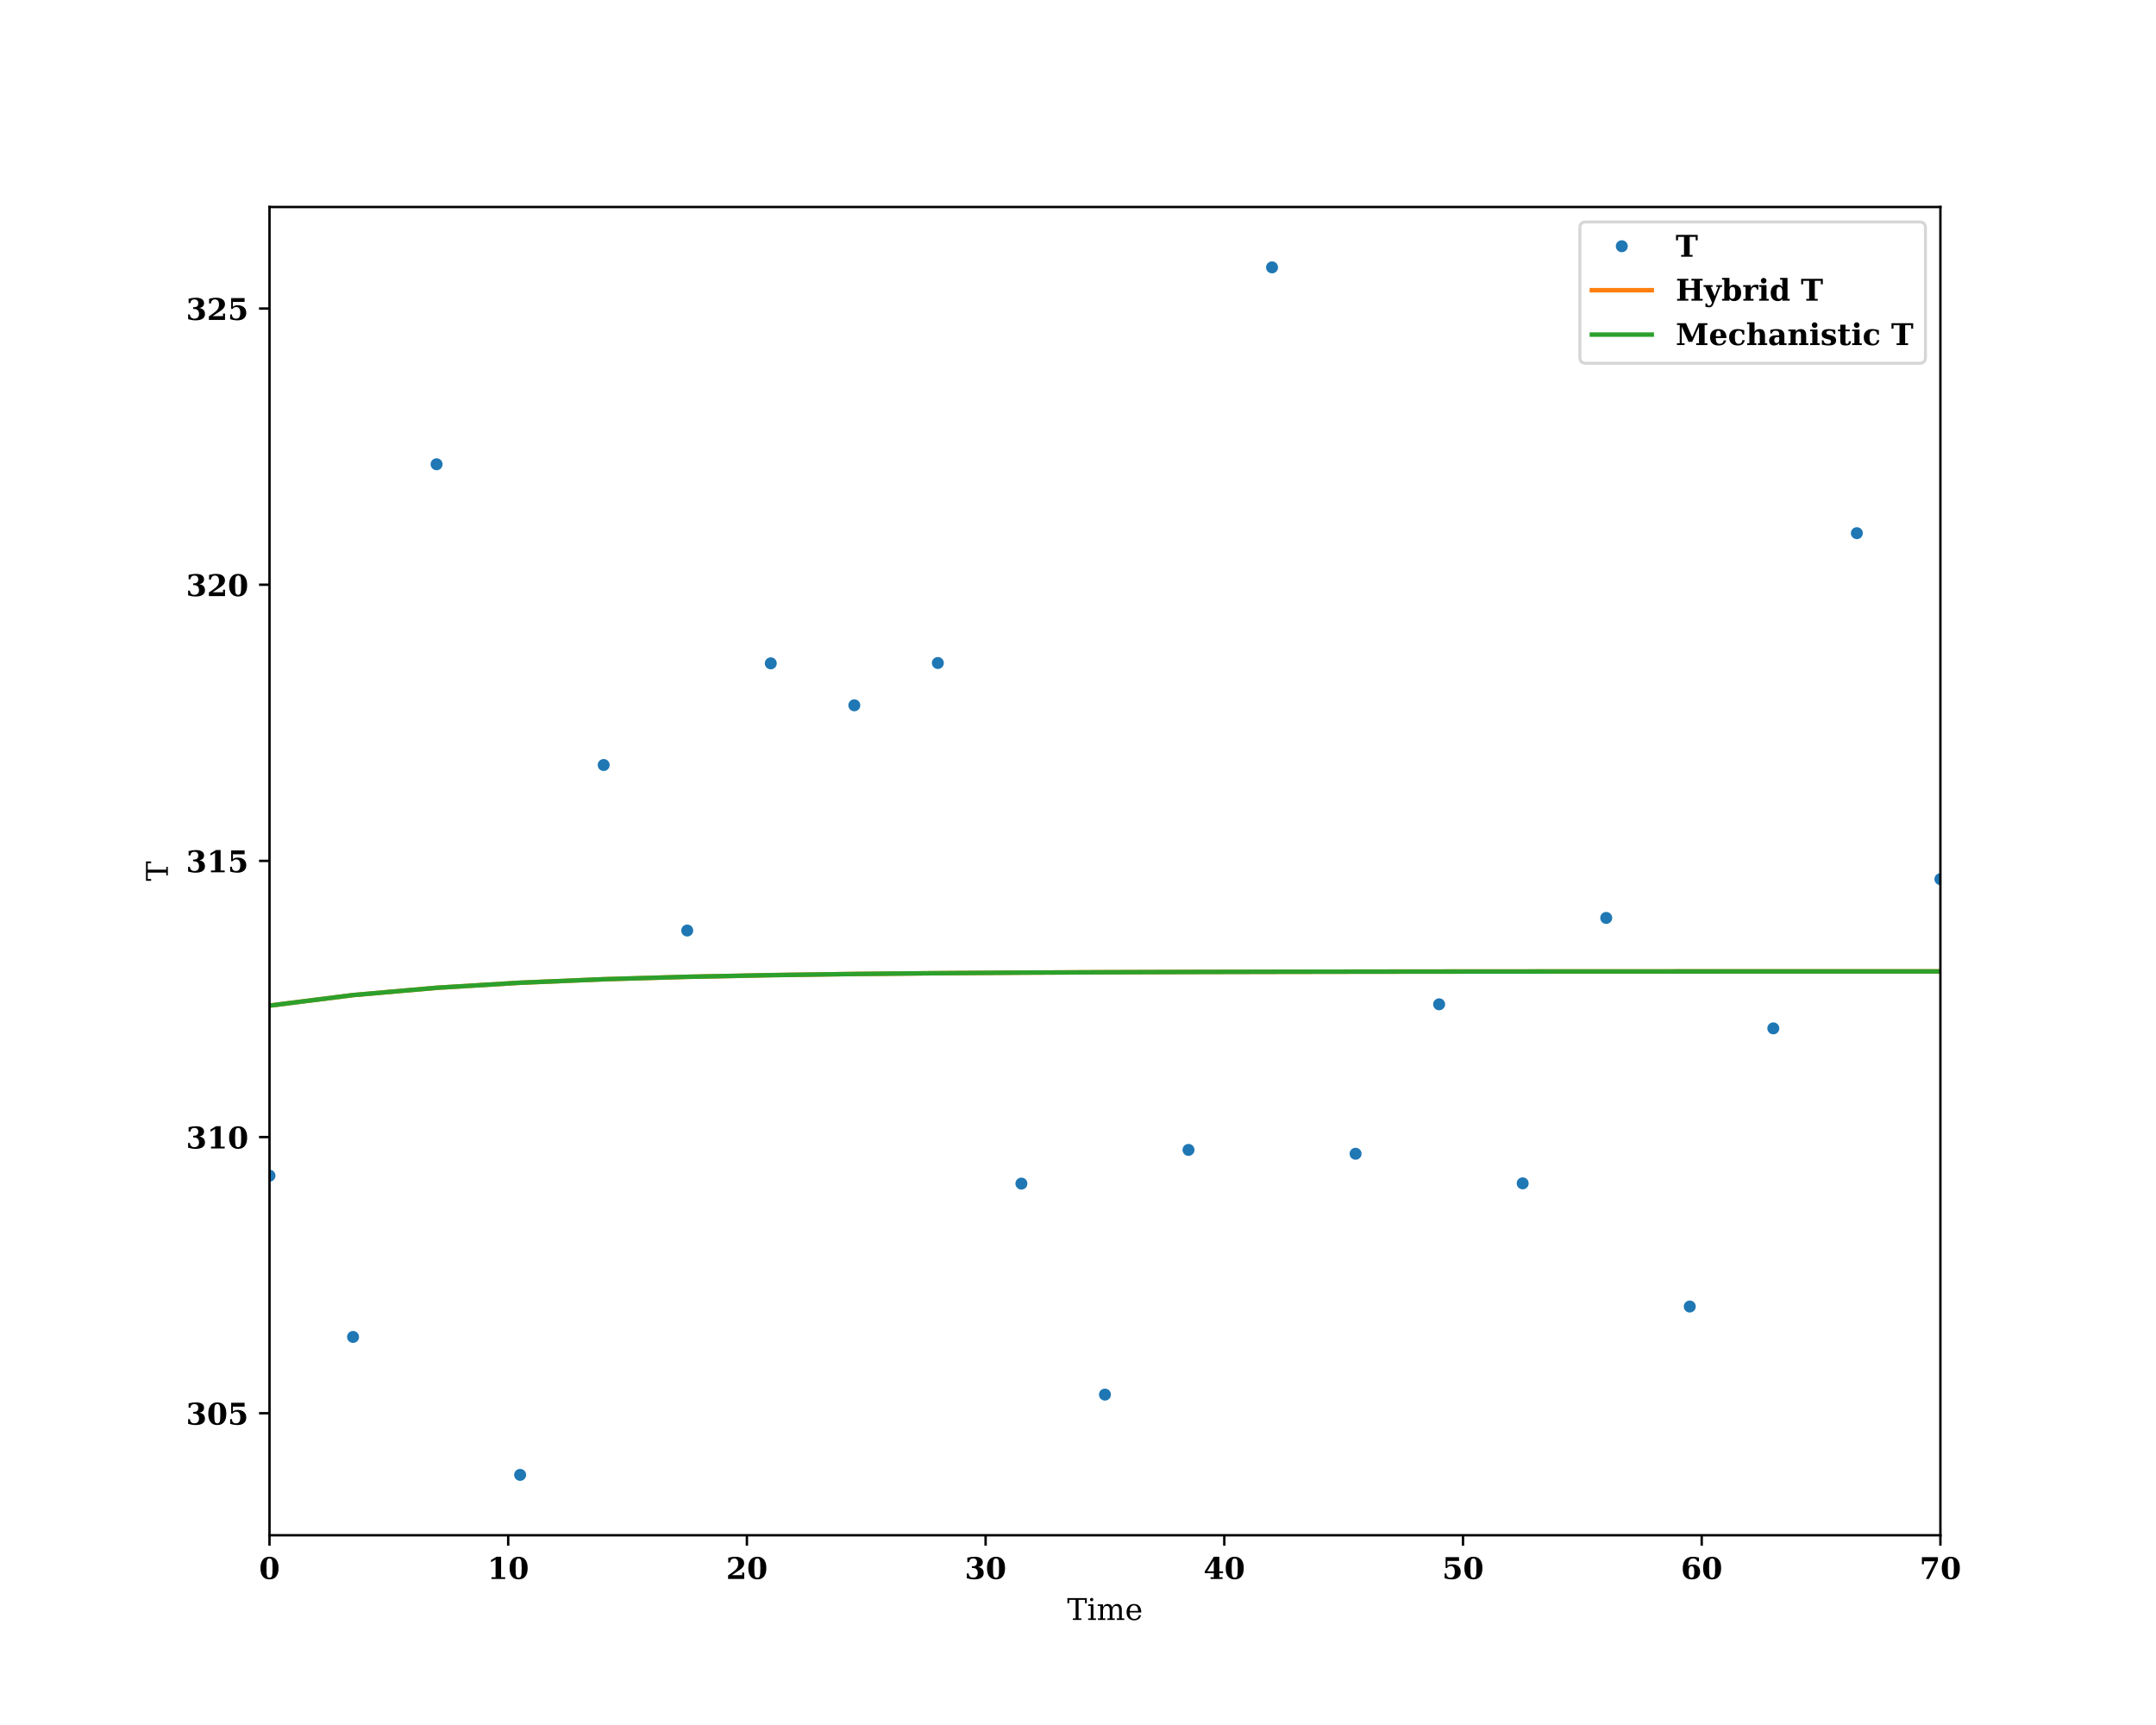
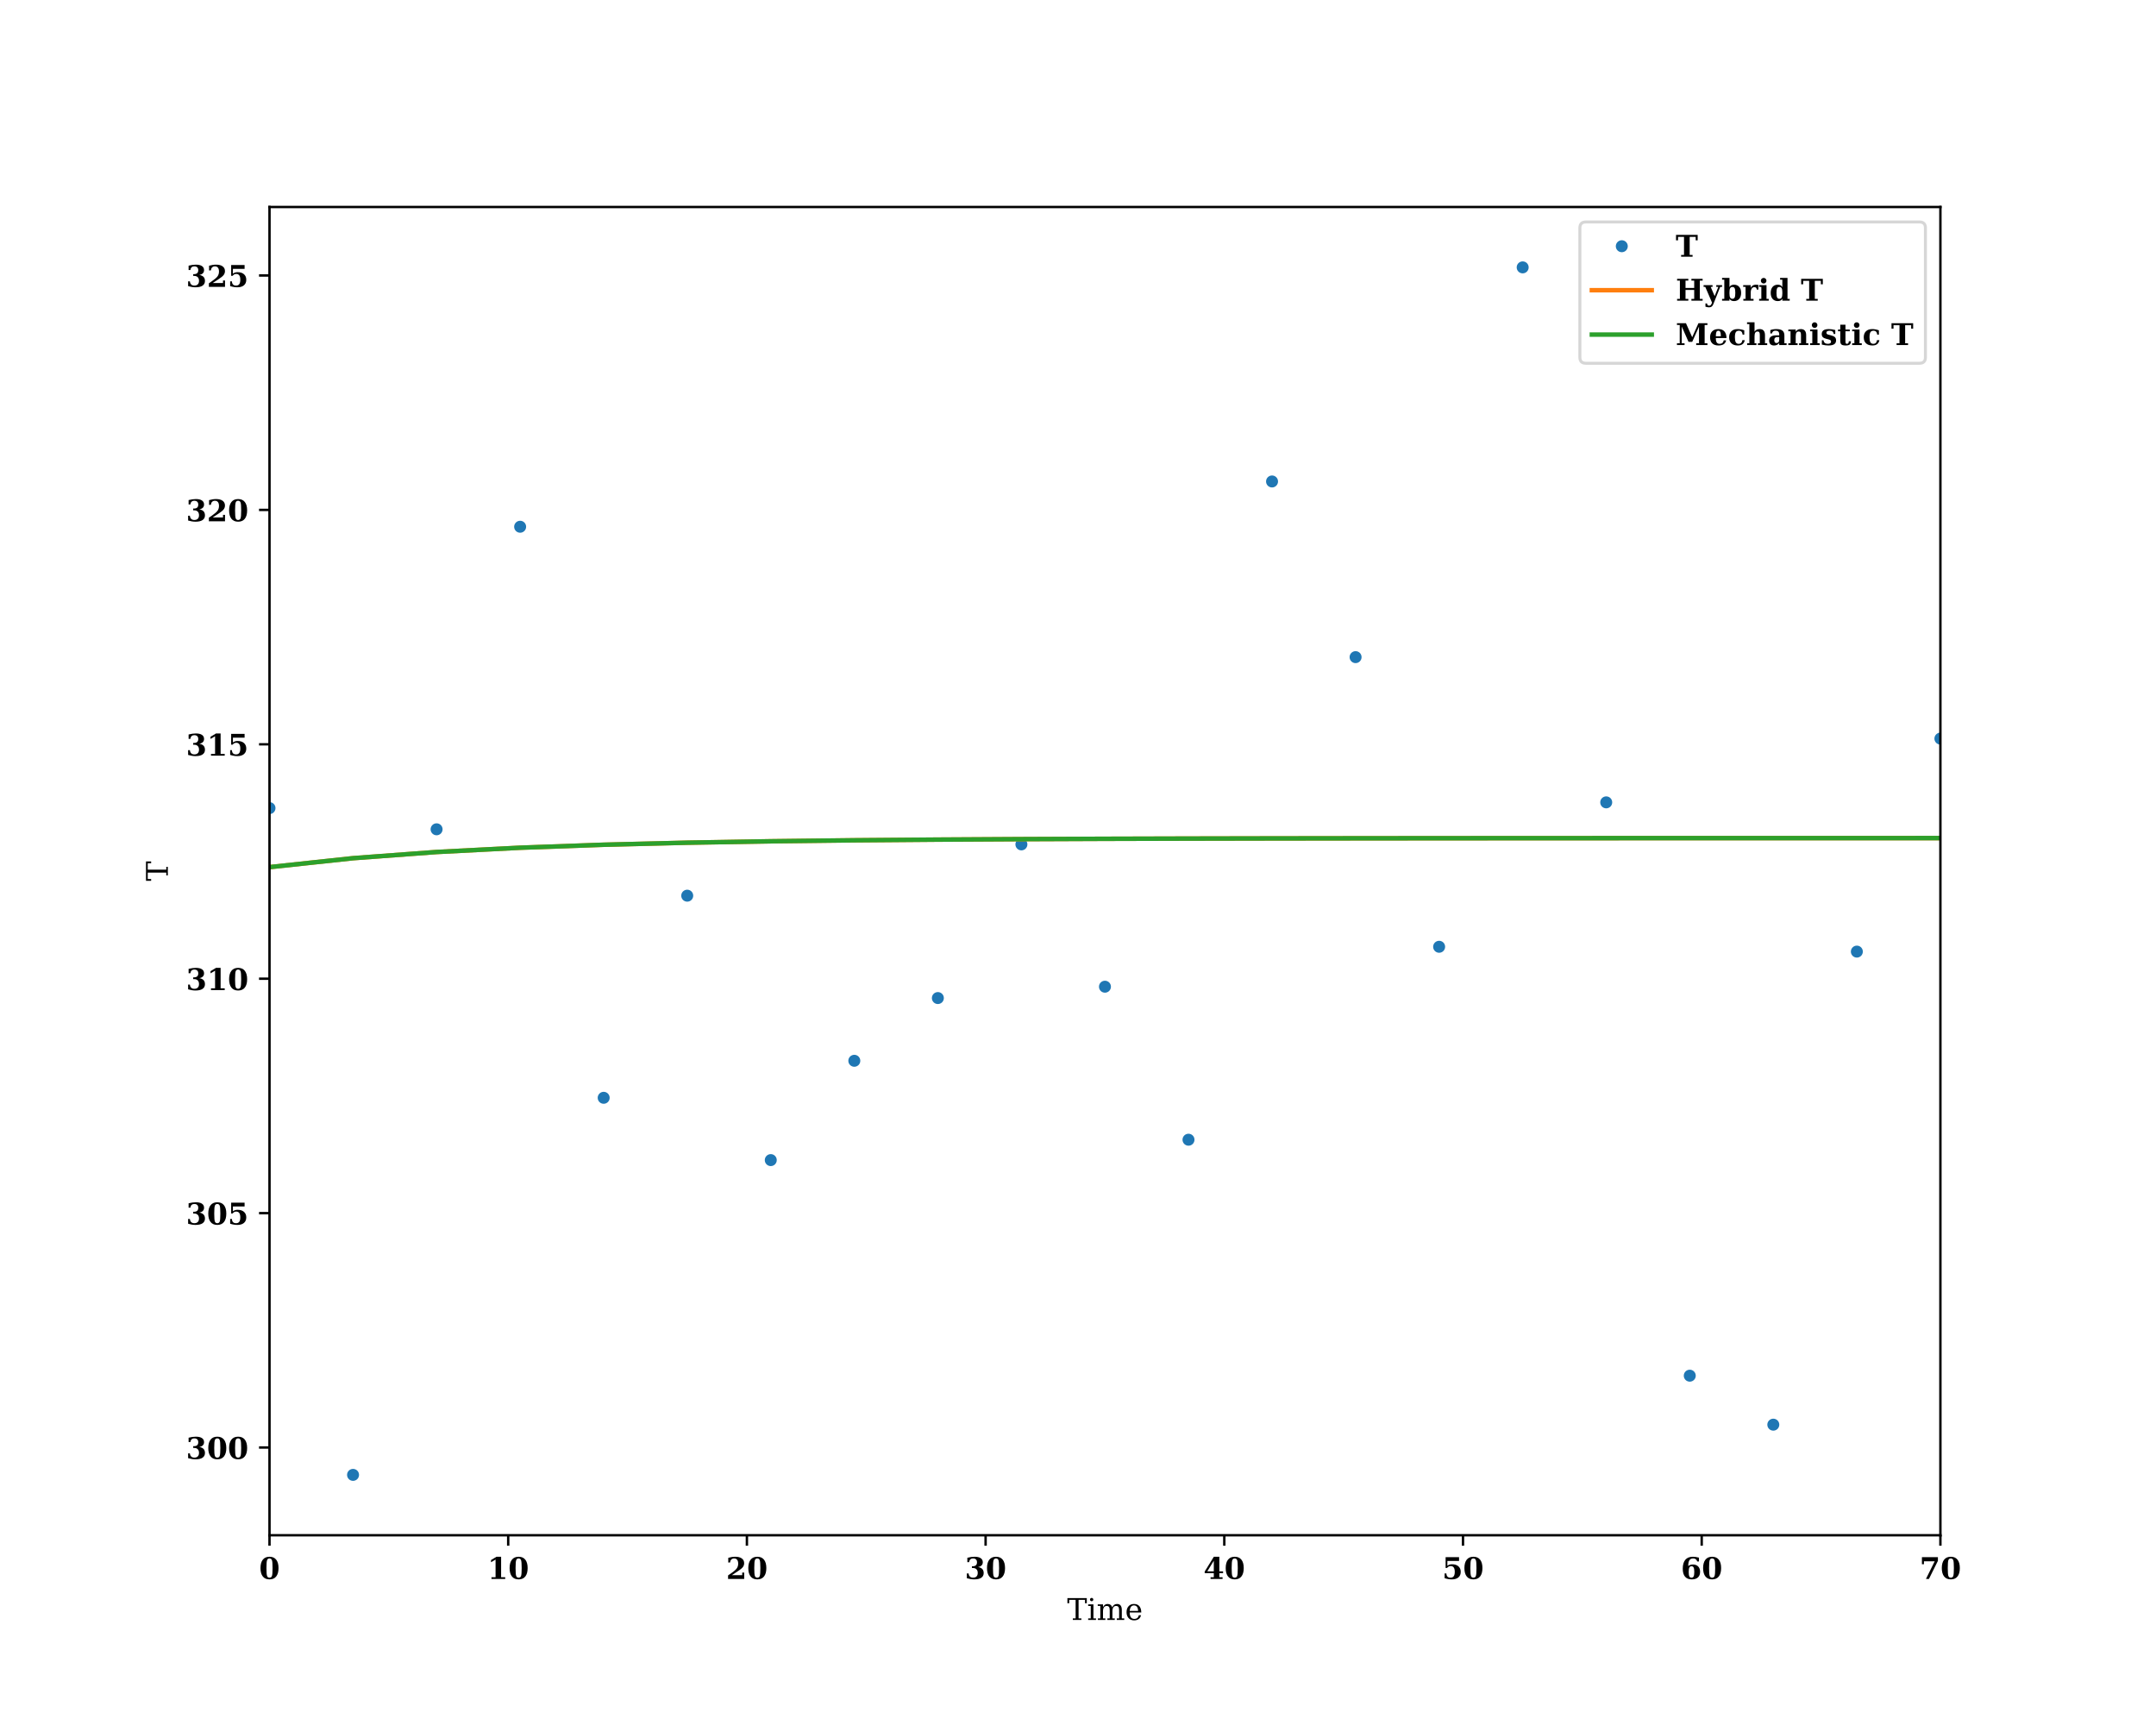
<svg xmlns="http://www.w3.org/2000/svg" xmlns:xlink="http://www.w3.org/1999/xlink" width="720pt" height="576pt" viewBox="0 0 720 576" version="1.1">
  <defs>
    <style type="text/css">*{stroke-linejoin: round; stroke-linecap: butt}</style>
  </defs>
  <g id="figure_1">
    <g id="patch_1">
      <path d="M 0 576  L 720 576  L 720 0  L 0 0  z " style="fill: #ffffff" />
    </g>
    <g id="axes_1">
      <g id="patch_2">
        <path d="M 90 512.64  L 648 512.64  L 648 69.12  L 90 69.12  z " style="fill: #ffffff" />
      </g>
      <g id="matplotlib.axis_1">
        <g id="xtick_1">
          <g id="line2d_1">
            <defs>
-               <path id="m3ae16d2e8d" d="M 0 0  L 0 3.5  " style="stroke: #000000; stroke-width: 0.8" />
-             </defs>
-             <g>
-               <use xlink:href="#m3ae16d2e8d" x="90" y="512.64" style="stroke: #000000; stroke-width: 0.8" />
+               <path id="m13c02e5222" d="M 0 0  L 0 3.5  " style="stroke: #000000; stroke-width: 0.8" />
+             </defs>
+             <g>
+               <use xlink:href="#m13c02e5222" x="90" y="512.64" style="stroke: #000000; stroke-width: 0.8" />
            </g>
          </g>
          <g id="text_1">
            <g transform="translate(86.52109 527.2384) scale(0.1 -0.1)">
              <defs>
                <path id="DejaVuSerif-Bold-30" d="M 2228 275  Q 2603 275 2742 615  Q 2881 956 2881 2328  Q 2881 3691 2742 4037  Q 2603 4384 2228 4384  Q 1853 4384 1714 4043  Q 1575 3703 1575 2328  Q 1575 956 1714 615  Q 1853 275 2228 275  z M 2228 -91  Q 1294 -91 797 532  Q 300 1156 300 2328  Q 300 3500 797 4125  Q 1294 4750 2228 4750  Q 3159 4750 3656 4125  Q 4153 3500 4153 2328  Q 4153 1156 3656 532  Q 3159 -91 2228 -91  z " transform="scale(0.015625)" />
              </defs>
              <use xlink:href="#DejaVuSerif-Bold-30" />
            </g>
          </g>
        </g>
        <g id="xtick_2">
          <g id="line2d_2">
            <g>
-               <use xlink:href="#m3ae16d2e8d" x="169.714" y="512.64" style="stroke: #000000; stroke-width: 0.8" />
+               <use xlink:href="#m13c02e5222" x="169.714" y="512.64" style="stroke: #000000; stroke-width: 0.8" />
            </g>
          </g>
          <g id="text_2">
            <g transform="translate(162.7565 527.2384) scale(0.1 -0.1)">
              <defs>
                <path id="DejaVuSerif-Bold-31" d="M 878 0  L 878 378  L 1753 378  L 1753 4153  L 781 3578  L 781 4044  L 1953 4750  L 2938 4750  L 2938 378  L 3816 378  L 3816 0  L 878 0  z " transform="scale(0.015625)" />
              </defs>
              <use xlink:href="#DejaVuSerif-Bold-31" />
              <use xlink:href="#DejaVuSerif-Bold-30" x="69.58" />
            </g>
          </g>
        </g>
        <g id="xtick_3">
          <g id="line2d_3">
            <g>
-               <use xlink:href="#m3ae16d2e8d" x="249.429" y="512.64" style="stroke: #000000; stroke-width: 0.8" />
+               <use xlink:href="#m13c02e5222" x="249.429" y="512.64" style="stroke: #000000; stroke-width: 0.8" />
            </g>
          </g>
          <g id="text_3">
            <g transform="translate(242.4708 527.2384) scale(0.1 -0.1)">
              <defs>
                <path id="DejaVuSerif-Bold-32" d="M 844 3513  L 469 3513  L 469 4519  Q 850 4634 1223 4692  Q 1597 4750 1978 4750  Q 2869 4750 3367 4386  Q 3866 4022 3866 3372  Q 3866 2909 3591 2542  Q 3316 2175 2541 1672  L 1241 819  L 3450 819  L 3450 1369  L 3878 1369  L 3878 0  L 428 0  L 428 763  L 1119 1241  Q 2003 1850 2297 2278  Q 2591 2706 2591 3278  Q 2591 3819 2367 4101  Q 2144 4384 1716 4384  Q 1347 4384 1125 4161  Q 903 3938 844 3513  z " transform="scale(0.015625)" />
              </defs>
              <use xlink:href="#DejaVuSerif-Bold-32" />
              <use xlink:href="#DejaVuSerif-Bold-30" x="69.58" />
            </g>
          </g>
        </g>
        <g id="xtick_4">
          <g id="line2d_4">
            <g>
-               <use xlink:href="#m3ae16d2e8d" x="329.143" y="512.64" style="stroke: #000000; stroke-width: 0.8" />
+               <use xlink:href="#m13c02e5222" x="329.143" y="512.64" style="stroke: #000000; stroke-width: 0.8" />
            </g>
          </g>
          <g id="text_4">
            <g transform="translate(322.185 527.2384) scale(0.1 -0.1)">
              <defs>
                <path id="DejaVuSerif-Bold-33" d="M 550 4531  Q 963 4641 1350 4695  Q 1738 4750 2106 4750  Q 2950 4750 3401 4448  Q 3853 4147 3853 3584  Q 3853 3163 3593 2900  Q 3334 2638 2834 2547  Q 3444 2450 3744 2131  Q 4044 1813 4044 1259  Q 4044 606 3526 257  Q 3009 -91 2028 -91  Q 1659 -91 1267 -28  Q 875 34 447 159  L 447 1184  L 825 1184  Q 859 741 1103 508  Q 1347 275 1778 275  Q 2253 275 2512 539  Q 2772 803 2772 1288  Q 2772 1794 2501 2069  Q 2231 2344 1734 2344  L 1528 2344  L 1528 2719  L 1691 2719  Q 2150 2719 2381 2931  Q 2613 3144 2613 3566  Q 2613 3963 2395 4173  Q 2178 4384 1772 4384  Q 1403 4384 1187 4182  Q 972 3981 928 3597  L 550 3597  L 550 4531  z " transform="scale(0.015625)" />
              </defs>
              <use xlink:href="#DejaVuSerif-Bold-33" />
              <use xlink:href="#DejaVuSerif-Bold-30" x="69.58" />
            </g>
          </g>
        </g>
        <g id="xtick_5">
          <g id="line2d_5">
            <g>
-               <use xlink:href="#m3ae16d2e8d" x="408.857" y="512.64" style="stroke: #000000; stroke-width: 0.8" />
+               <use xlink:href="#m13c02e5222" x="408.857" y="512.64" style="stroke: #000000; stroke-width: 0.8" />
            </g>
          </g>
          <g id="text_5">
            <g transform="translate(401.8993 527.2384) scale(0.1 -0.1)">
              <defs>
                <path id="DejaVuSerif-Bold-34" d="M 4084 0  L 1516 0  L 1516 378  L 2209 378  L 2209 1228  L 263 1228  L 263 1588  L 2216 4750  L 3391 4750  L 3391 1631  L 4191 1631  L 4191 1228  L 3391 1228  L 3391 378  L 4084 378  L 4084 0  z M 2209 1631  L 2209 3897  L 819 1631  L 2209 1631  z " transform="scale(0.015625)" />
              </defs>
              <use xlink:href="#DejaVuSerif-Bold-34" />
              <use xlink:href="#DejaVuSerif-Bold-30" x="69.58" />
            </g>
          </g>
        </g>
        <g id="xtick_6">
          <g id="line2d_6">
            <g>
-               <use xlink:href="#m3ae16d2e8d" x="488.571" y="512.64" style="stroke: #000000; stroke-width: 0.8" />
+               <use xlink:href="#m13c02e5222" x="488.571" y="512.64" style="stroke: #000000; stroke-width: 0.8" />
            </g>
          </g>
          <g id="text_6">
            <g transform="translate(481.6136 527.2384) scale(0.1 -0.1)">
              <defs>
                <path id="DejaVuSerif-Bold-35" d="M 3609 4666  L 3609 3847  L 1113 3847  L 1113 2822  Q 1319 2981 1572 3062  Q 1825 3144 2106 3144  Q 2969 3144 3469 2708  Q 3969 2272 3969 1522  Q 3969 759 3469 334  Q 2969 -91 2069 -91  Q 1688 -91 1311 -28  Q 934 34 525 166  L 525 1184  L 900 1184  Q 919 725 1139 500  Q 1359 275 1791 275  Q 2250 275 2472 583  Q 2694 891 2694 1522  Q 2694 2144 2476 2451  Q 2259 2759 1819 2759  Q 1581 2759 1395 2661  Q 1209 2563 1050 2356  L 738 2356  L 738 4666  L 3609 4666  z " transform="scale(0.015625)" />
              </defs>
              <use xlink:href="#DejaVuSerif-Bold-35" />
              <use xlink:href="#DejaVuSerif-Bold-30" x="69.58" />
            </g>
          </g>
        </g>
        <g id="xtick_7">
          <g id="line2d_7">
            <g>
-               <use xlink:href="#m3ae16d2e8d" x="568.286" y="512.64" style="stroke: #000000; stroke-width: 0.8" />
+               <use xlink:href="#m13c02e5222" x="568.286" y="512.64" style="stroke: #000000; stroke-width: 0.8" />
            </g>
          </g>
          <g id="text_7">
            <g transform="translate(561.3279 527.2384) scale(0.1 -0.1)">
              <defs>
                <path id="DejaVuSerif-Bold-36" d="M 1575 2766  Q 1778 2928 2029 3009  Q 2281 3091 2578 3091  Q 3294 3091 3701 2672  Q 4109 2253 4109 1522  Q 4109 750 3650 329  Q 3191 -91 2344 -91  Q 1388 -91 895 486  Q 403 1063 403 2181  Q 403 3453 950 4101  Q 1497 4750 2572 4750  Q 2853 4750 3175 4703  Q 3497 4656 3866 4563  L 3866 3738  L 3488 3738  Q 3409 4056 3192 4220  Q 2975 4384 2631 4384  Q 2075 4384 1826 4003  Q 1578 3622 1575 2766  z M 2272 275  Q 2594 275 2731 548  Q 2869 822 2869 1497  Q 2869 2172 2731 2445  Q 2594 2719 2272 2719  Q 1950 2719 1814 2445  Q 1678 2172 1678 1497  Q 1678 822 1814 548  Q 1950 275 2272 275  z " transform="scale(0.015625)" />
              </defs>
              <use xlink:href="#DejaVuSerif-Bold-36" />
              <use xlink:href="#DejaVuSerif-Bold-30" x="69.58" />
            </g>
          </g>
        </g>
        <g id="xtick_8">
          <g id="line2d_8">
            <g>
-               <use xlink:href="#m3ae16d2e8d" x="648" y="512.64" style="stroke: #000000; stroke-width: 0.8" />
+               <use xlink:href="#m13c02e5222" x="648" y="512.64" style="stroke: #000000; stroke-width: 0.8" />
            </g>
          </g>
          <g id="text_8">
            <g transform="translate(641.0422 527.2384) scale(0.1 -0.1)">
              <defs>
                <path id="DejaVuSerif-Bold-37" d="M 3922 3872  L 1997 0  L 1363 0  L 3238 3781  L 934 3781  L 934 3150  L 506 3150  L 506 4666  L 3922 4666  L 3922 3872  z " transform="scale(0.015625)" />
              </defs>
              <use xlink:href="#DejaVuSerif-Bold-37" />
              <use xlink:href="#DejaVuSerif-Bold-30" x="69.58" />
            </g>
          </g>
        </g>
        <g id="text_9">
          <g transform="translate(356.3648 540.9166) scale(0.1 -0.1)">
            <defs>
              <path id="DejaVuSerif-54" d="M 1222 0  L 1222 331  L 1819 331  L 1819 4294  L 447 4294  L 447 3566  L 63 3566  L 63 4666  L 4206 4666  L 4206 3566  L 3822 3566  L 3822 4294  L 2450 4294  L 2450 331  L 3047 331  L 3047 0  L 1222 0  z " transform="scale(0.015625)" />
              <path id="DejaVuSerif-69" d="M 622 4353  Q 622 4497 726 4603  Q 831 4709 978 4709  Q 1122 4709 1226 4603  Q 1331 4497 1331 4353  Q 1331 4206 1228 4103  Q 1125 4000 978 4000  Q 831 4000 726 4103  Q 622 4206 622 4353  z M 1356 331  L 1900 331  L 1900 0  L 231 0  L 231 331  L 781 331  L 781 2988  L 231 2988  L 231 3322  L 1356 3322  L 1356 331  z " transform="scale(0.015625)" />
              <path id="DejaVuSerif-6d" d="M 3316 2675  Q 3481 3041 3739 3227  Q 3997 3413 4341 3413  Q 4863 3413 5119 3089  Q 5375 2766 5375 2113  L 5375 331  L 5894 331  L 5894 0  L 4300 0  L 4300 331  L 4800 331  L 4800 2047  Q 4800 2556 4650 2772  Q 4500 2988 4153 2988  Q 3769 2988 3567 2697  Q 3366 2406 3366 1850  L 3366 331  L 3866 331  L 3866 0  L 2291 0  L 2291 331  L 2791 331  L 2791 2069  Q 2791 2566 2641 2777  Q 2491 2988 2144 2988  Q 1759 2988 1557 2697  Q 1356 2406 1356 1850  L 1356 331  L 1856 331  L 1856 0  L 263 0  L 263 331  L 781 331  L 781 2994  L 231 2994  L 231 3322  L 1356 3322  L 1356 2731  Q 1516 3063 1762 3238  Q 2009 3413 2322 3413  Q 2709 3413 2968 3220  Q 3228 3028 3316 2675  z " transform="scale(0.015625)" />
              <path id="DejaVuSerif-65" d="M 3469 1600  L 991 1600  L 991 1575  Q 991 903 1244 561  Q 1497 219 1991 219  Q 2369 219 2611 417  Q 2853 616 2950 1006  L 3413 1006  Q 3275 459 2904 184  Q 2534 -91 1931 -91  Q 1203 -91 761 389  Q 319 869 319 1663  Q 319 2450 753 2931  Q 1188 3413 1894 3413  Q 2647 3413 3050 2948  Q 3453 2484 3469 1600  z M 2791 1931  Q 2772 2513 2545 2808  Q 2319 3103 1894 3103  Q 1497 3103 1269 2806  Q 1041 2509 991 1931  L 2791 1931  z " transform="scale(0.015625)" />
            </defs>
            <use xlink:href="#DejaVuSerif-54" />
            <use xlink:href="#DejaVuSerif-69" x="66.699" />
            <use xlink:href="#DejaVuSerif-6d" x="98.682" />
            <use xlink:href="#DejaVuSerif-65" x="193.506" />
          </g>
        </g>
      </g>
      <g id="matplotlib.axis_2">
        <g id="ytick_1">
          <g id="line2d_9">
            <defs>
-               <path id="m3e4045264d" d="M 0 0  L -3.5 0  " style="stroke: #000000; stroke-width: 0.8" />
-             </defs>
-             <g>
-               <use xlink:href="#m3e4045264d" x="90" y="471.898" style="stroke: #000000; stroke-width: 0.8" />
+               <path id="m2a83afb407" d="M 0 0  L -3.5 0  " style="stroke: #000000; stroke-width: 0.8" />
+             </defs>
+             <g>
+               <use xlink:href="#m2a83afb407" x="90" y="483.347" style="stroke: #000000; stroke-width: 0.8" />
            </g>
          </g>
          <g id="text_10">
-             <g transform="translate(62.12656 475.6971) scale(0.1 -0.1)">
-               <use xlink:href="#DejaVuSerif-Bold-33" />
-               <use xlink:href="#DejaVuSerif-Bold-30" x="69.58" />
-               <use xlink:href="#DejaVuSerif-Bold-35" x="139.16" />
+             <g transform="translate(62.12656 487.1465) scale(0.1 -0.1)">
+               <use xlink:href="#DejaVuSerif-Bold-33" />
+               <use xlink:href="#DejaVuSerif-Bold-30" x="69.58" />
+               <use xlink:href="#DejaVuSerif-Bold-30" x="139.16" />
            </g>
          </g>
        </g>
        <g id="ytick_2">
          <g id="line2d_10">
            <g>
-               <use xlink:href="#m3e4045264d" x="90" y="379.682" style="stroke: #000000; stroke-width: 0.8" />
+               <use xlink:href="#m2a83afb407" x="90" y="405.076" style="stroke: #000000; stroke-width: 0.8" />
            </g>
          </g>
          <g id="text_11">
-             <g transform="translate(62.12656 383.4808) scale(0.1 -0.1)">
+             <g transform="translate(62.12656 408.8751) scale(0.1 -0.1)">
+               <use xlink:href="#DejaVuSerif-Bold-33" />
+               <use xlink:href="#DejaVuSerif-Bold-30" x="69.58" />
+               <use xlink:href="#DejaVuSerif-Bold-35" x="139.16" />
+             </g>
+           </g>
+         </g>
+         <g id="ytick_3">
+           <g id="line2d_11">
+             <g>
+               <use xlink:href="#m2a83afb407" x="90" y="326.805" style="stroke: #000000; stroke-width: 0.8" />
+             </g>
+           </g>
+           <g id="text_12">
+             <g transform="translate(62.12656 330.6038) scale(0.1 -0.1)">
              <use xlink:href="#DejaVuSerif-Bold-33" />
              <use xlink:href="#DejaVuSerif-Bold-31" x="69.58" />
              <use xlink:href="#DejaVuSerif-Bold-30" x="139.16" />
            </g>
          </g>
        </g>
-         <g id="ytick_3">
-           <g id="line2d_11">
-             <g>
-               <use xlink:href="#m3e4045264d" x="90" y="287.465" style="stroke: #000000; stroke-width: 0.8" />
-             </g>
-           </g>
-           <g id="text_12">
-             <g transform="translate(62.12656 291.2644) scale(0.1 -0.1)">
+         <g id="ytick_4">
+           <g id="line2d_12">
+             <g>
+               <use xlink:href="#m2a83afb407" x="90" y="248.533" style="stroke: #000000; stroke-width: 0.8" />
+             </g>
+           </g>
+           <g id="text_13">
+             <g transform="translate(62.12656 252.3325) scale(0.1 -0.1)">
              <use xlink:href="#DejaVuSerif-Bold-33" />
              <use xlink:href="#DejaVuSerif-Bold-31" x="69.58" />
              <use xlink:href="#DejaVuSerif-Bold-35" x="139.16" />
            </g>
          </g>
        </g>
-         <g id="ytick_4">
-           <g id="line2d_12">
-             <g>
-               <use xlink:href="#m3e4045264d" x="90" y="195.249" style="stroke: #000000; stroke-width: 0.8" />
-             </g>
-           </g>
-           <g id="text_13">
-             <g transform="translate(62.12656 199.0481) scale(0.1 -0.1)">
+         <g id="ytick_5">
+           <g id="line2d_13">
+             <g>
+               <use xlink:href="#m2a83afb407" x="90" y="170.262" style="stroke: #000000; stroke-width: 0.8" />
+             </g>
+           </g>
+           <g id="text_14">
+             <g transform="translate(62.12656 174.0612) scale(0.1 -0.1)">
              <use xlink:href="#DejaVuSerif-Bold-33" />
              <use xlink:href="#DejaVuSerif-Bold-32" x="69.58" />
              <use xlink:href="#DejaVuSerif-Bold-30" x="139.16" />
            </g>
          </g>
        </g>
-         <g id="ytick_5">
-           <g id="line2d_13">
-             <g>
-               <use xlink:href="#m3e4045264d" x="90" y="103.033" style="stroke: #000000; stroke-width: 0.8" />
-             </g>
-           </g>
-           <g id="text_14">
-             <g transform="translate(62.12656 106.8317) scale(0.1 -0.1)">
+         <g id="ytick_6">
+           <g id="line2d_14">
+             <g>
+               <use xlink:href="#m2a83afb407" x="90" y="91.991" style="stroke: #000000; stroke-width: 0.8" />
+             </g>
+           </g>
+           <g id="text_15">
+             <g transform="translate(62.12656 95.78986) scale(0.1 -0.1)">
              <use xlink:href="#DejaVuSerif-Bold-33" />
              <use xlink:href="#DejaVuSerif-Bold-32" x="69.58" />
              <use xlink:href="#DejaVuSerif-Bold-35" x="139.16" />
            </g>
          </g>
        </g>
-         <g id="text_15">
+         <g id="text_16">
          <g transform="translate(56.04688 294.2152) rotate(-90) scale(0.1 -0.1)">
            <use xlink:href="#DejaVuSerif-54" />
          </g>
        </g>
      </g>
-       <g id="line2d_14">
+       <g id="line2d_15">
        <defs>
-           <path id="m0139afe1b2" d="M 0 1.5  C 0.398 1.5 0.779 1.342 1.061 1.061  C 1.342 0.779 1.5 0.398 1.5 0  C 1.5 -0.398 1.342 -0.779 1.061 -1.061  C 0.779 -1.342 0.398 -1.5 0 -1.5  C -0.398 -1.5 -0.779 -1.342 -1.061 -1.061  C -1.342 -0.779 -1.5 -0.398 -1.5 0  C -1.5 0.398 -1.342 0.779 -1.061 1.061  C -0.779 1.342 -0.398 1.5 0 1.5  z " style="stroke: #1f77b4" />
+           <path id="mb56305fe0b" d="M 0 1.5  C 0.398 1.5 0.779 1.342 1.061 1.061  C 1.342 0.779 1.5 0.398 1.5 0  C 1.5 -0.398 1.342 -0.779 1.061 -1.061  C 0.779 -1.342 0.398 -1.5 0 -1.5  C -0.398 -1.5 -0.779 -1.342 -1.061 -1.061  C -1.342 -0.779 -1.5 -0.398 -1.5 0  C -1.5 0.398 -1.342 0.779 -1.061 1.061  C -0.779 1.342 -0.398 1.5 0 1.5  z " style="stroke: #1f77b4" />
        </defs>
-         <g clip-path="url(#pa9ffee47e8)">
-           <use xlink:href="#m0139afe1b2" x="90" y="392.574" style="fill: #1f77b4; stroke: #1f77b4" />
-           <use xlink:href="#m0139afe1b2" x="117.9" y="446.42" style="fill: #1f77b4; stroke: #1f77b4" />
-           <use xlink:href="#m0139afe1b2" x="145.8" y="155.02" style="fill: #1f77b4; stroke: #1f77b4" />
-           <use xlink:href="#m0139afe1b2" x="173.7" y="492.48" style="fill: #1f77b4; stroke: #1f77b4" />
-           <use xlink:href="#m0139afe1b2" x="201.6" y="255.45" style="fill: #1f77b4; stroke: #1f77b4" />
-           <use xlink:href="#m0139afe1b2" x="229.5" y="310.716" style="fill: #1f77b4; stroke: #1f77b4" />
-           <use xlink:href="#m0139afe1b2" x="257.4" y="221.5" style="fill: #1f77b4; stroke: #1f77b4" />
-           <use xlink:href="#m0139afe1b2" x="285.3" y="235.514" style="fill: #1f77b4; stroke: #1f77b4" />
-           <use xlink:href="#m0139afe1b2" x="313.2" y="221.387" style="fill: #1f77b4; stroke: #1f77b4" />
-           <use xlink:href="#m0139afe1b2" x="341.1" y="395.217" style="fill: #1f77b4; stroke: #1f77b4" />
-           <use xlink:href="#m0139afe1b2" x="369" y="465.676" style="fill: #1f77b4; stroke: #1f77b4" />
-           <use xlink:href="#m0139afe1b2" x="396.9" y="383.964" style="fill: #1f77b4; stroke: #1f77b4" />
-           <use xlink:href="#m0139afe1b2" x="424.8" y="89.28" style="fill: #1f77b4; stroke: #1f77b4" />
-           <use xlink:href="#m0139afe1b2" x="452.7" y="385.251" style="fill: #1f77b4; stroke: #1f77b4" />
-           <use xlink:href="#m0139afe1b2" x="480.6" y="335.35" style="fill: #1f77b4; stroke: #1f77b4" />
-           <use xlink:href="#m0139afe1b2" x="508.5" y="395.134" style="fill: #1f77b4; stroke: #1f77b4" />
-           <use xlink:href="#m0139afe1b2" x="536.4" y="306.508" style="fill: #1f77b4; stroke: #1f77b4" />
-           <use xlink:href="#m0139afe1b2" x="564.3" y="436.265" style="fill: #1f77b4; stroke: #1f77b4" />
-           <use xlink:href="#m0139afe1b2" x="592.2" y="343.382" style="fill: #1f77b4; stroke: #1f77b4" />
-           <use xlink:href="#m0139afe1b2" x="620.1" y="178.034" style="fill: #1f77b4; stroke: #1f77b4" />
-           <use xlink:href="#m0139afe1b2" x="648" y="293.557" style="fill: #1f77b4; stroke: #1f77b4" />
-         </g>
-       </g>
-       <g id="line2d_15">
-         <path d="M 90 335.787  L 117.9 332.27  L 145.8 329.836  L 173.7 328.151  L 201.6 326.984  L 229.5 326.175  L 257.4 325.616  L 285.3 325.228  L 313.2 324.959  L 341.1 324.771  L 369 324.641  L 396.9 324.551  L 424.8 324.49  L 452.7 324.447  L 480.6 324.417  L 508.5 324.397  L 536.4 324.384  L 564.3 324.374  L 592.2 324.368  L 620.1 324.364  L 648 324.361  " clip-path="url(#pa9ffee47e8)" style="fill: none; stroke: #ff7f0e; stroke-width: 1.5; stroke-linecap: square" />
+         <g clip-path="url(#p8f04c2c5bd)">
+           <use xlink:href="#mb56305fe0b" x="90" y="269.838" style="fill: #1f77b4; stroke: #1f77b4" />
+           <use xlink:href="#mb56305fe0b" x="117.9" y="492.48" style="fill: #1f77b4; stroke: #1f77b4" />
+           <use xlink:href="#mb56305fe0b" x="145.8" y="276.914" style="fill: #1f77b4; stroke: #1f77b4" />
+           <use xlink:href="#mb56305fe0b" x="173.7" y="175.887" style="fill: #1f77b4; stroke: #1f77b4" />
+           <use xlink:href="#mb56305fe0b" x="201.6" y="366.569" style="fill: #1f77b4; stroke: #1f77b4" />
+           <use xlink:href="#mb56305fe0b" x="229.5" y="299.08" style="fill: #1f77b4; stroke: #1f77b4" />
+           <use xlink:href="#mb56305fe0b" x="257.4" y="387.374" style="fill: #1f77b4; stroke: #1f77b4" />
+           <use xlink:href="#mb56305fe0b" x="285.3" y="354.21" style="fill: #1f77b4; stroke: #1f77b4" />
+           <use xlink:href="#mb56305fe0b" x="313.2" y="333.265" style="fill: #1f77b4; stroke: #1f77b4" />
+           <use xlink:href="#mb56305fe0b" x="341.1" y="281.95" style="fill: #1f77b4; stroke: #1f77b4" />
+           <use xlink:href="#mb56305fe0b" x="369" y="329.473" style="fill: #1f77b4; stroke: #1f77b4" />
+           <use xlink:href="#mb56305fe0b" x="396.9" y="380.567" style="fill: #1f77b4; stroke: #1f77b4" />
+           <use xlink:href="#mb56305fe0b" x="424.8" y="160.769" style="fill: #1f77b4; stroke: #1f77b4" />
+           <use xlink:href="#mb56305fe0b" x="452.7" y="219.427" style="fill: #1f77b4; stroke: #1f77b4" />
+           <use xlink:href="#mb56305fe0b" x="480.6" y="316.141" style="fill: #1f77b4; stroke: #1f77b4" />
+           <use xlink:href="#mb56305fe0b" x="508.5" y="89.28" style="fill: #1f77b4; stroke: #1f77b4" />
+           <use xlink:href="#mb56305fe0b" x="536.4" y="267.919" style="fill: #1f77b4; stroke: #1f77b4" />
+           <use xlink:href="#mb56305fe0b" x="564.3" y="459.359" style="fill: #1f77b4; stroke: #1f77b4" />
+           <use xlink:href="#mb56305fe0b" x="592.2" y="475.716" style="fill: #1f77b4; stroke: #1f77b4" />
+           <use xlink:href="#mb56305fe0b" x="620.1" y="317.754" style="fill: #1f77b4; stroke: #1f77b4" />
+           <use xlink:href="#mb56305fe0b" x="648" y="246.629" style="fill: #1f77b4; stroke: #1f77b4" />
+         </g>
      </g>
      <g id="line2d_16">
-         <path d="M 90 335.787  L 117.9 332.268  L 145.8 329.833  L 173.7 328.145  L 201.6 326.976  L 229.5 326.169  L 257.4 325.614  L 285.3 325.224  L 313.2 324.959  L 341.1 324.773  L 369 324.642  L 396.9 324.553  L 424.8 324.49  L 452.7 324.446  L 480.6 324.415  L 508.5 324.396  L 536.4 324.383  L 564.3 324.375  L 592.2 324.369  L 620.1 324.365  L 648 324.362  " clip-path="url(#pa9ffee47e8)" style="fill: none; stroke: #2ca02c; stroke-width: 1.5; stroke-linecap: square" />
+         <path d="M 90 289.547  L 117.9 286.563  L 145.8 284.496  L 173.7 283.066  L 201.6 282.076  L 229.5 281.39  L 257.4 280.915  L 285.3 280.586  L 313.2 280.357  L 341.1 280.198  L 369 280.087  L 396.9 280.011  L 424.8 279.959  L 452.7 279.923  L 480.6 279.897  L 508.5 279.88  L 536.4 279.869  L 564.3 279.86  L 592.2 279.854  L 620.1 279.851  L 648 279.848  " clip-path="url(#p8f04c2c5bd)" style="fill: none; stroke: #ff7f0e; stroke-width: 1.5; stroke-linecap: square" />
+       </g>
+       <g id="line2d_17">
+         <path d="M 90 289.547  L 117.9 286.561  L 145.8 284.494  L 173.7 283.061  L 201.6 282.069  L 229.5 281.384  L 257.4 280.913  L 285.3 280.582  L 313.2 280.357  L 341.1 280.199  L 369 280.088  L 396.9 280.012  L 424.8 279.959  L 452.7 279.922  L 480.6 279.896  L 508.5 279.88  L 536.4 279.869  L 564.3 279.861  L 592.2 279.857  L 620.1 279.853  L 648 279.85  " clip-path="url(#p8f04c2c5bd)" style="fill: none; stroke: #2ca02c; stroke-width: 1.5; stroke-linecap: square" />
      </g>
      <g id="patch_3">
        <path d="M 90 512.64  L 90 69.12  " style="fill: none; stroke: #000000; stroke-width: 0.8; stroke-linejoin: miter; stroke-linecap: square" />
      </g>
      <g id="patch_4">
        <path d="M 648 512.64  L 648 69.12  " style="fill: none; stroke: #000000; stroke-width: 0.8; stroke-linejoin: miter; stroke-linecap: square" />
      </g>
      <g id="patch_5">
        <path d="M 90 512.64  L 648 512.64  " style="fill: none; stroke: #000000; stroke-width: 0.8; stroke-linejoin: miter; stroke-linecap: square" />
      </g>
      <g id="patch_6">
        <path d="M 90 69.12  L 648 69.12  " style="fill: none; stroke: #000000; stroke-width: 0.8; stroke-linejoin: miter; stroke-linecap: square" />
      </g>
      <g id="legend_1">
        <g id="patch_7">
          <path d="M 529.602 121.297  L 641 121.297  Q 643 121.297 643 119.297  L 643 76.12  Q 643 74.12 641 74.12  L 529.602 74.12  Q 527.602 74.12 527.602 76.12  L 527.602 119.297  Q 527.602 121.297 529.602 121.297  z " style="fill: #ffffff; opacity: 0.8; stroke: #cccccc; stroke-linejoin: miter" />
        </g>
-         <g id="line2d_17">
+         <g id="line2d_18">
          <g>
-             <use xlink:href="#m0139afe1b2" x="541.602" y="82.218" style="fill: #1f77b4; stroke: #1f77b4" />
-           </g>
-         </g>
-         <g id="text_16">
+             <use xlink:href="#mb56305fe0b" x="541.602" y="82.218" style="fill: #1f77b4; stroke: #1f77b4" />
+           </g>
+         </g>
+         <g id="text_17">
          <g transform="translate(559.6016 85.71844) scale(0.1 -0.1)">
            <defs>
              <path id="DejaVuSerif-Bold-54" d="M 1159 0  L 1159 378  L 1778 378  L 1778 4238  L 500 4238  L 500 3500  L 72 3500  L 72 4666  L 4697 4666  L 4697 3500  L 4275 3500  L 4275 4238  L 2988 4238  L 2988 378  L 3609 378  L 3609 0  L 1159 0  z " transform="scale(0.015625)" />
            </defs>
            <use xlink:href="#DejaVuSerif-Bold-54" />
          </g>
        </g>
-         <g id="line2d_18">
+         <g id="line2d_19">
          <path d="M 531.602 96.897  L 541.602 96.897  L 551.602 96.897  " style="fill: none; stroke: #ff7f0e; stroke-width: 1.5; stroke-linecap: square" />
        </g>
-         <g id="text_17">
+         <g id="text_18">
          <g transform="translate(559.6016 100.3966) scale(0.1 -0.1)">
            <defs>
              <path id="DejaVuSerif-Bold-48" d="M 300 0  L 300 378  L 897 378  L 897 4288  L 300 4288  L 300 4666  L 2700 4666  L 2700 4288  L 2100 4288  L 2100 2719  L 3956 2719  L 3956 4288  L 3359 4288  L 3359 4666  L 5759 4666  L 5759 4288  L 5159 4288  L 5159 378  L 5759 378  L 5759 0  L 3359 0  L 3359 378  L 3956 378  L 3956 2291  L 2100 2291  L 2100 378  L 2700 378  L 2700 0  L 300 0  z " transform="scale(0.015625)" />
              <path id="DejaVuSerif-Bold-79" d="M 1997 -750  Q 1847 -1116 1634 -1269  Q 1422 -1422 1063 -1422  Q 909 -1422 721 -1387  Q 534 -1353 313 -1288  L 313 -594  L 666 -597  Q 675 -838 779 -953  Q 884 -1069 1094 -1069  Q 1297 -1069 1422 -958  Q 1547 -847 1672 -538  L 1722 -422  L 275 2944  L -84 2944  L -84 3322  L 1831 3322  L 1831 2944  L 1434 2944  L 2278 978  L 3066 2944  L 2625 2944  L 2625 3322  L 3872 3322  L 3872 2944  L 3469 2944  L 1997 -750  z " transform="scale(0.015625)" />
              <path id="DejaVuSerif-Bold-62" d="M 622 378  L 622 4488  L 147 4488  L 147 4863  L 1728 4863  L 1728 2900  Q 1869 3159 2106 3286  Q 2344 3413 2694 3413  Q 3403 3413 3811 2945  Q 4219 2478 4219 1663  Q 4219 847 3811 378  Q 3403 -91 2694 -91  Q 2344 -91 2106 36  Q 1869 163 1728 422  L 1728 0  L 147 0  L 147 378  L 622 378  z M 1728 1497  Q 1728 916 1876 656  Q 2025 397 2356 397  Q 2697 397 2836 672  Q 2975 947 2975 1663  Q 2975 2378 2836 2651  Q 2697 2925 2356 2925  Q 2025 2925 1876 2665  Q 1728 2406 1728 1825  L 1728 1497  z " transform="scale(0.015625)" />
              <path id="DejaVuSerif-Bold-72" d="M 3438 3359  L 3438 2369  L 3084 2369  Q 3066 2634 2941 2764  Q 2816 2894 2578 2894  Q 2216 2894 2006 2575  Q 1797 2256 1797 1691  L 1797 378  L 2400 378  L 2400 0  L 219 0  L 219 378  L 691 378  L 691 2944  L 184 2944  L 184 3322  L 1797 3322  L 1797 2731  Q 1959 3078 2226 3245  Q 2494 3413 2881 3413  Q 2978 3413 3117 3398  Q 3256 3384 3438 3359  z " transform="scale(0.015625)" />
              <path id="DejaVuSerif-Bold-69" d="M 588 4263  Q 588 4516 763 4689  Q 938 4863 1191 4863  Q 1438 4863 1611 4689  Q 1784 4516 1784 4263  Q 1784 4016 1611 3842  Q 1438 3669 1191 3669  Q 938 3669 763 3841  Q 588 4013 588 4263  z M 1797 378  L 2272 378  L 2272 0  L 219 0  L 219 378  L 691 378  L 691 2944  L 219 2944  L 219 3322  L 1797 3322  L 1797 378  z " transform="scale(0.015625)" />
              <path id="DejaVuSerif-Bold-64" d="M 2747 1497  L 2747 1825  Q 2747 2406 2597 2665  Q 2447 2925 2119 2925  Q 1775 2925 1636 2651  Q 1497 2378 1497 1663  Q 1497 947 1637 672  Q 1778 397 2119 397  Q 2447 397 2597 656  Q 2747 916 2747 1497  z M 3853 378  L 4325 378  L 4325 0  L 2747 0  L 2747 422  Q 2606 163 2367 36  Q 2128 -91 1778 -91  Q 1072 -91 667 378  Q 263 847 263 1663  Q 263 2481 667 2947  Q 1072 3413 1778 3413  Q 2128 3413 2367 3286  Q 2606 3159 2747 2900  L 2747 4488  L 2272 4488  L 2272 4863  L 3853 4863  L 3853 378  z " transform="scale(0.015625)" />
              <path id="DejaVuSerif-Bold-20" transform="scale(0.015625)" />
            </defs>
            <use xlink:href="#DejaVuSerif-Bold-48" />
            <use xlink:href="#DejaVuSerif-Bold-79" x="94.482" />
            <use xlink:href="#DejaVuSerif-Bold-62" x="152.588" />
            <use xlink:href="#DejaVuSerif-Bold-72" x="222.51" />
            <use xlink:href="#DejaVuSerif-Bold-69" x="275.195" />
            <use xlink:href="#DejaVuSerif-Bold-64" x="313.184" />
            <use xlink:href="#DejaVuSerif-Bold-20" x="383.105" />
            <use xlink:href="#DejaVuSerif-Bold-54" x="417.92" />
          </g>
        </g>
-         <g id="line2d_19">
+         <g id="line2d_20">
          <path d="M 531.602 111.717  L 541.602 111.717  L 551.602 111.717  " style="fill: none; stroke: #2ca02c; stroke-width: 1.5; stroke-linecap: square" />
        </g>
-         <g id="text_18">
+         <g id="text_19">
          <g transform="translate(559.6016 115.2169) scale(0.1 -0.1)">
            <defs>
              <path id="DejaVuSerif-Bold-4d" d="M 269 0  L 269 378  L 863 378  L 863 4288  L 269 4288  L 269 4666  L 2194 4666  L 3525 1672  L 4863 4666  L 6784 4666  L 6784 4288  L 6188 4288  L 6188 378  L 6784 378  L 6784 0  L 4384 0  L 4384 378  L 4978 378  L 4978 3938  L 3531 684  L 2741 684  L 1300 3938  L 1300 378  L 1894 378  L 1894 0  L 269 0  z " transform="scale(0.015625)" />
              <path id="DejaVuSerif-Bold-65" d="M 2566 1875  Q 2566 2531 2444 2795  Q 2322 3059 2028 3059  Q 1744 3059 1620 2800  Q 1497 2541 1497 1931  L 1497 1875  L 2566 1875  z M 3781 1503  L 1497 1503  L 1497 1478  Q 1497 834 1690 548  Q 1884 263 2316 263  Q 2675 263 2897 453  Q 3119 644 3181 1006  L 3700 1006  Q 3566 441 3166 175  Q 2766 -91 2047 -91  Q 1184 -91 723 364  Q 263 819 263 1663  Q 263 2488 734 2950  Q 1206 3413 2047 3413  Q 2872 3413 3312 2927  Q 3753 2441 3781 1503  z " transform="scale(0.015625)" />
              <path id="DejaVuSerif-Bold-63" d="M 3609 1038  Q 3491 469 3123 189  Q 2756 -91 2125 -91  Q 1238 -91 750 368  Q 263 828 263 1663  Q 263 2488 744 2950  Q 1225 3413 2081 3413  Q 2428 3413 2781 3347  Q 3134 3281 3500 3150  L 3500 2228  L 3150 2228  Q 3100 2650 2903 2854  Q 2706 3059 2350 3059  Q 1888 3059 1692 2746  Q 1497 2434 1497 1663  Q 1497 909 1687 586  Q 1878 263 2309 263  Q 2644 263 2845 463  Q 3047 663 3091 1038  L 3609 1038  z " transform="scale(0.015625)" />
              <path id="DejaVuSerif-Bold-68" d="M 219 0  L 219 378  L 691 378  L 691 4488  L 197 4488  L 197 4863  L 1797 4863  L 1797 2853  Q 1997 3150 2253 3281  Q 2509 3413 2900 3413  Q 3459 3413 3745 3083  Q 4031 2753 4031 2113  L 4031 378  L 4506 378  L 4506 0  L 2522 0  L 2522 378  L 2925 378  L 2925 2144  Q 2925 2566 2817 2730  Q 2709 2894 2444 2894  Q 2109 2894 1953 2648  Q 1797 2403 1797 1869  L 1797 378  L 2203 378  L 2203 0  L 219 0  z " transform="scale(0.015625)" />
              <path id="DejaVuSerif-Bold-61" d="M 3525 2041  L 3525 378  L 4000 378  L 4000 0  L 2419 0  L 2419 422  Q 2200 159 1931 34  Q 1663 -91 1319 -91  Q 809 -91 536 182  Q 263 456 263 966  Q 263 1525 655 1803  Q 1047 2081 1838 2081  L 2419 2081  L 2419 2278  Q 2419 2681 2228 2873  Q 2038 3066 1638 3066  Q 1306 3066 1126 2930  Q 947 2794 872 2484  L 519 2484  L 519 3200  Q 816 3306 1134 3359  Q 1453 3413 1806 3413  Q 2697 3413 3111 3081  Q 3525 2750 3525 2041  z M 2419 1044  L 2419 1709  L 2003 1709  Q 1694 1709 1528 1540  Q 1363 1372 1363 1056  Q 1363 741 1483 584  Q 1603 428 1850 428  Q 2106 428 2262 597  Q 2419 766 2419 1044  z " transform="scale(0.015625)" />
              <path id="DejaVuSerif-Bold-6e" d="M 219 0  L 219 378  L 691 378  L 691 2944  L 219 2944  L 219 3322  L 1797 3322  L 1797 2853  Q 1997 3150 2253 3281  Q 2509 3413 2900 3413  Q 3459 3413 3745 3083  Q 4031 2753 4031 2113  L 4031 378  L 4506 378  L 4506 0  L 2522 0  L 2522 378  L 2925 378  L 2925 2144  Q 2925 2566 2817 2730  Q 2709 2894 2444 2894  Q 2109 2894 1953 2648  Q 1797 2403 1797 1869  L 1797 378  L 2203 378  L 2203 0  L 219 0  z " transform="scale(0.015625)" />
              <path id="DejaVuSerif-Bold-73" d="M 300 97  L 300 1025  L 653 1025  Q 697 653 931 458  Q 1166 263 1569 263  Q 1906 263 2086 380  Q 2266 497 2266 716  Q 2266 916 2152 1025  Q 2038 1134 1709 1216  L 1253 1331  Q 738 1459 506 1698  Q 275 1938 275 2344  Q 275 2884 650 3148  Q 1025 3413 1806 3413  Q 2100 3413 2433 3364  Q 2766 3316 3169 3213  L 3169 2375  L 2816 2375  Q 2788 2716 2573 2887  Q 2359 3059 1959 3059  Q 1622 3059 1448 2951  Q 1275 2844 1275 2638  Q 1275 2469 1375 2372  Q 1475 2275 1734 2209  L 2188 2094  Q 2841 1928 3091 1684  Q 3341 1441 3341 1006  Q 3341 444 2939 176  Q 2538 -91 1691 -91  Q 1381 -91 1034 -44  Q 688 3 300 97  z " transform="scale(0.015625)" />
              <path id="DejaVuSerif-Bold-74" d="M 634 2944  L 153 2944  L 153 3322  L 634 3322  L 634 4353  L 1741 4353  L 1741 3322  L 2663 3322  L 2663 2944  L 1741 2944  L 1741 909  Q 1741 475 1809 369  Q 1878 263 2059 263  Q 2259 263 2356 397  Q 2453 531 2459 813  L 2925 813  Q 2897 313 2651 111  Q 2406 -91 1806 -91  Q 1122 -91 878 123  Q 634 338 634 909  L 634 2944  z " transform="scale(0.015625)" />
            </defs>
            <use xlink:href="#DejaVuSerif-Bold-4d" />
            <use xlink:href="#DejaVuSerif-Bold-65" x="110.693" />
            <use xlink:href="#DejaVuSerif-Bold-63" x="174.316" />
            <use xlink:href="#DejaVuSerif-Bold-68" x="235.205" />
            <use xlink:href="#DejaVuSerif-Bold-61" x="307.91" />
            <use xlink:href="#DejaVuSerif-Bold-6e" x="372.705" />
            <use xlink:href="#DejaVuSerif-Bold-69" x="445.41" />
            <use xlink:href="#DejaVuSerif-Bold-73" x="483.398" />
            <use xlink:href="#DejaVuSerif-Bold-74" x="539.697" />
            <use xlink:href="#DejaVuSerif-Bold-69" x="585.889" />
            <use xlink:href="#DejaVuSerif-Bold-63" x="623.877" />
            <use xlink:href="#DejaVuSerif-Bold-20" x="684.766" />
            <use xlink:href="#DejaVuSerif-Bold-54" x="719.58" />
          </g>
        </g>
      </g>
    </g>
  </g>
  <defs>
-     <clipPath id="pa9ffee47e8">
+     <clipPath id="p8f04c2c5bd">
      <rect x="90" y="69.12" width="558" height="443.52" />
    </clipPath>
  </defs>
</svg>
